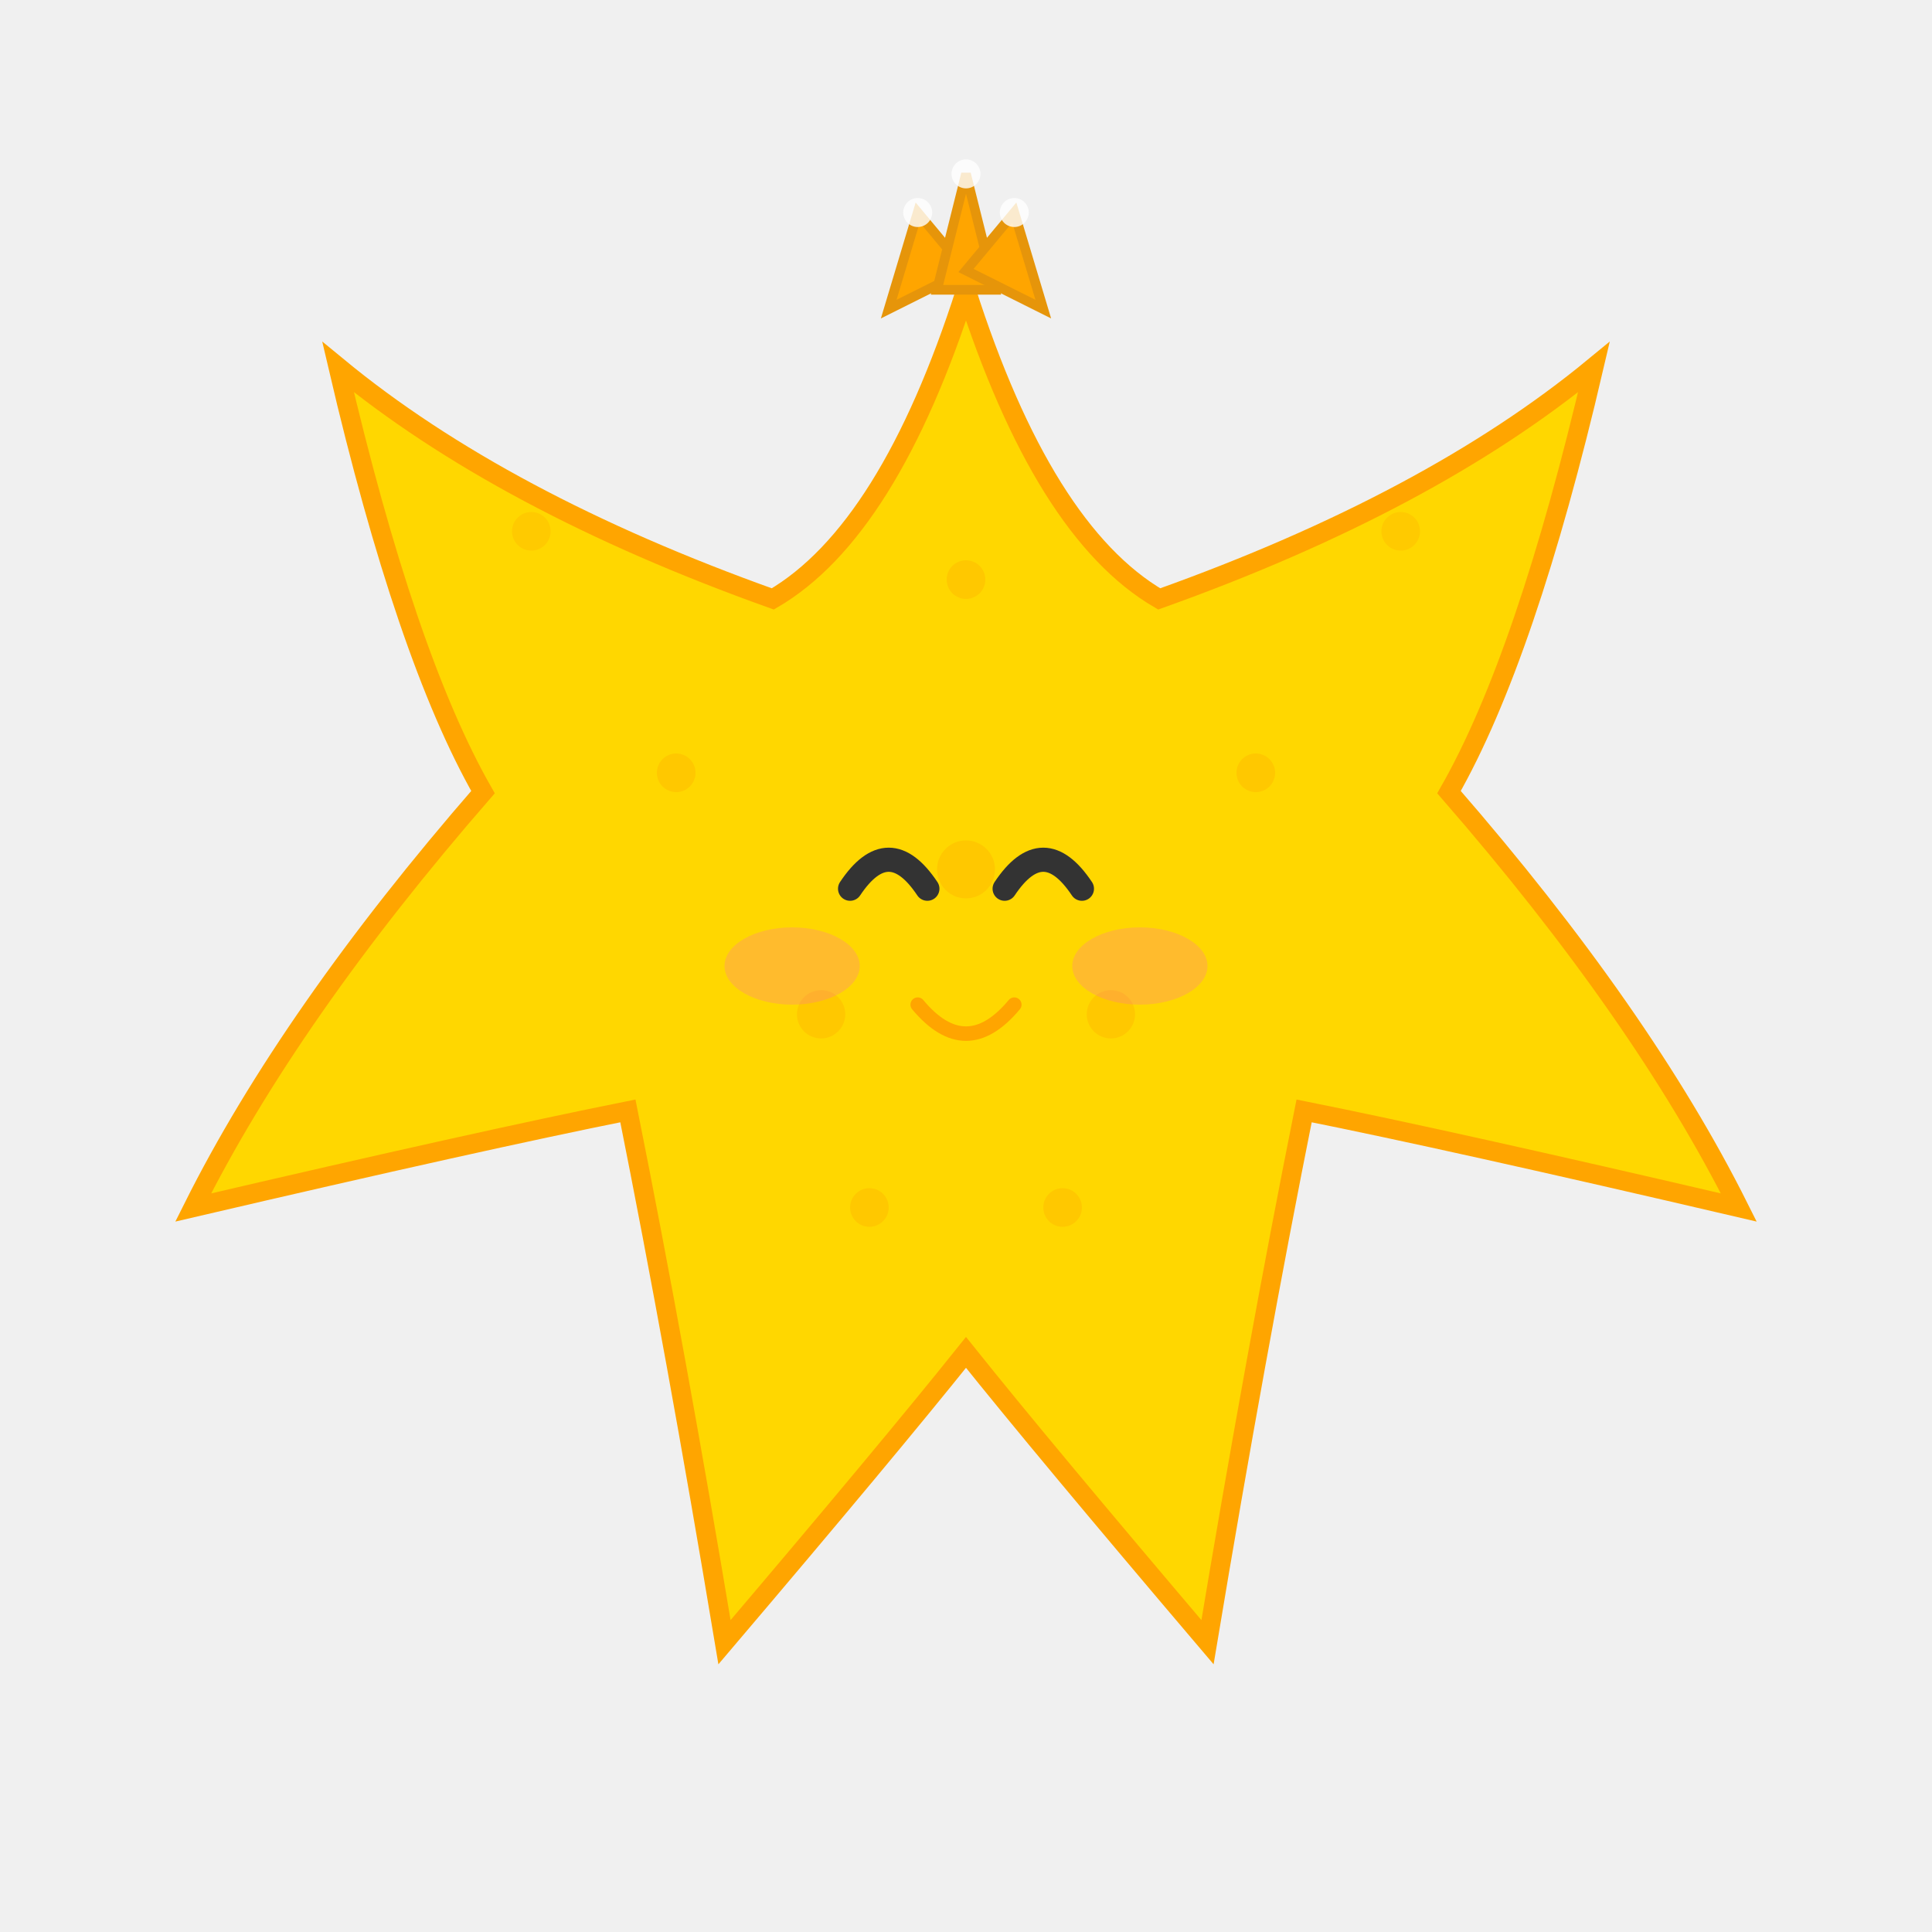
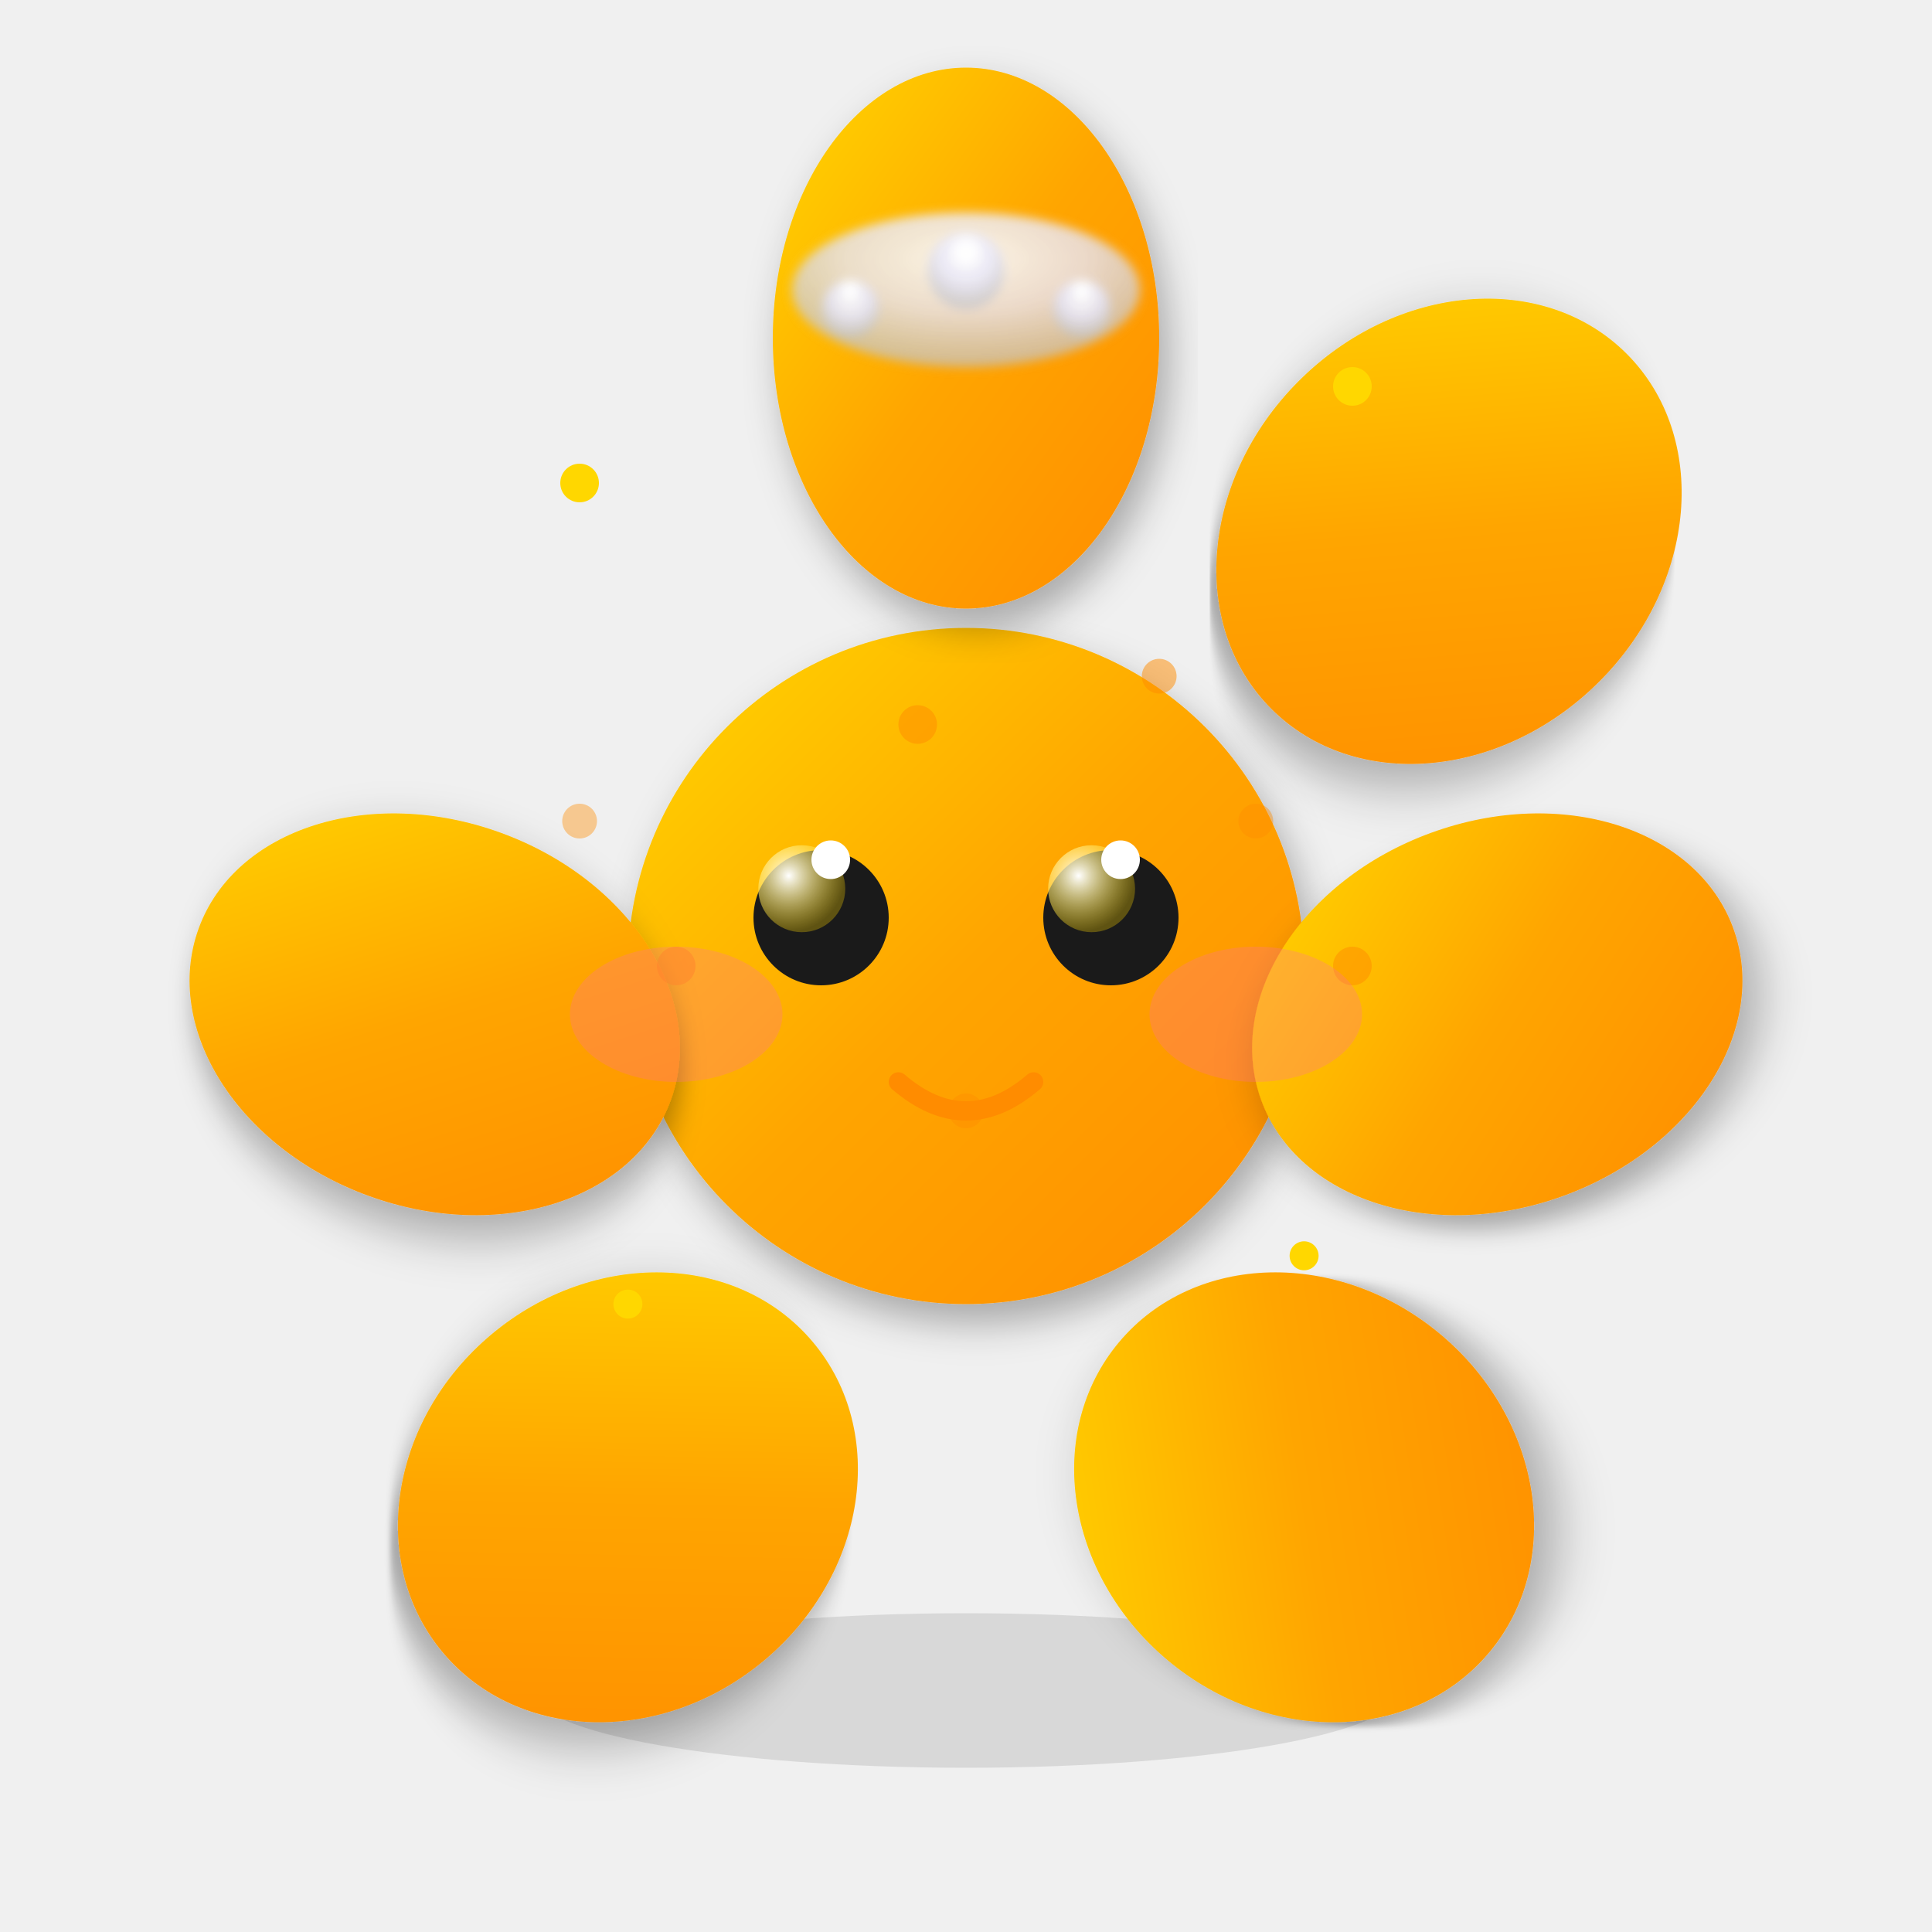
<svg xmlns="http://www.w3.org/2000/svg" viewBox="0 0 200 200">
+   <defs>
+     <linearGradient id="sfd-body-grad" x1="0%" y1="0%" x2="100%" y2="100%">
+       <stop offset="0%" style="stop-color:#FFD700;stop-opacity:1" />
+       <stop offset="50%" style="stop-color:#FFA500;stop-opacity:1" />
+       <stop offset="100%" style="stop-color:#FF8C00;stop-opacity:1" />
+     </linearGradient>
+     <radialGradient id="sfd-eye-shine" cx="35%" cy="35%" r="65%">
+       <stop offset="0%" style="stop-color:#FFFFFF;stop-opacity:1" />
+       <stop offset="100%" style="stop-color:#FFD700;stop-opacity:0.3" />
+     </radialGradient>
+     <radialGradient id="sfd-tiara-grad" cx="50%" cy="30%" r="70%">
+       <stop offset="0%" style="stop-color:#FFFFFF;stop-opacity:0.9" />
+       <stop offset="50%" style="stop-color:#E6E6FA;stop-opacity:0.8" />
+       <stop offset="100%" style="stop-color:#C0C0C0;stop-opacity:0.7" />
+     </radialGradient>
+     <filter id="sfd-shadow">
+       <feGaussianBlur in="SourceAlpha" stdDeviation="2" />
+       <feOffset dx="1" dy="2" result="offsetblur" />
+       <feComponentTransfer>
+         <feFuncA type="linear" slope="0.3" />
+       </feComponentTransfer>
+       <feMerge>
+         <feMergeNode />
+         <feMergeNode in="SourceGraphic" />
+       </feMerge>
+     </filter>
+     <filter id="sfd-sparkle">
+       <feGaussianBlur in="SourceGraphic" stdDeviation="0.5" />
+     </filter>
+   </defs>
  <style>
-     .body{fill:#FFD700;stroke:#FFA500;stroke-width:2}
-     .eye{fill:#333} .shine{fill:#FFF}
-     .blush{fill:#FF69B4;opacity:0.25}
+     @keyframes sfd-spin {
+       0%, 100% { transform: rotate(-5deg); }
+       50% { transform: rotate(8deg); }
+     }
+     @keyframes sfd-arm-wave {
+       0%, 100% { transform: translateY(0px) rotate(0deg); }
+       25% { transform: translateY(-8px) rotate(15deg); }
+       75% { transform: translateY(0px) rotate(-8deg); }
+     }
+     @keyframes sfd-sparkle-twinkle {
+       0%, 100% { opacity: 0.3; }
+       50% { opacity: 1; }
+     }
+     .sfd-body { animation: sfd-spin 3s ease-in-out infinite; }
+     .sfd-arm-raised { animation: sfd-arm-wave 2s ease-in-out infinite; }
+     .sfd-sparkle { animation: sfd-sparkle-twinkle 1.5s ease-in-out infinite; }
  </style>
-   <path d="     M100 30     Q108 55 120 62     Q148 52 165 38     Q158 68 150 82     Q170 105 180 125     Q150 118 135 115     Q130 140 125 170     Q108 150 100 140     Q92 150 75 170     Q70 140 65 115     Q50 118 20 125     Q30 105 50 82     Q42 68 35 38     Q52 52 80 62     Q92 55 100 30 Z   " class="body" />
-   <circle cx="100" cy="90" r="3" fill="#FFA500" opacity="0.3" />
-   <circle cx="85" cy="105" r="2.5" fill="#FFA500" opacity="0.3" />
-   <circle cx="115" cy="105" r="2.5" fill="#FFA500" opacity="0.3" />
-   <circle cx="90" cy="125" r="2" fill="#FFA500" opacity="0.3" />
-   <circle cx="110" cy="125" r="2" fill="#FFA500" opacity="0.3" />
-   <circle cx="130" cy="80" r="2" fill="#FFA500" opacity="0.3" />
-   <circle cx="70" cy="80" r="2" fill="#FFA500" opacity="0.3" />
-   <circle cx="100" cy="60" r="2" fill="#FFA500" opacity="0.3" />
-   <circle cx="145" cy="55" r="2" fill="#FFA500" opacity="0.25" />
-   <circle cx="55" cy="55" r="2" fill="#FFA500" opacity="0.25" />
-   <path d="M88 92 Q92 86 96 92" stroke="#333" stroke-width="2.5" fill="none" stroke-linecap="round" />
-   <path d="M104 92 Q108 86 112 92" stroke="#333" stroke-width="2.5" fill="none" stroke-linecap="round" />
-   <ellipse cx="82" cy="100" rx="7" ry="4" class="blush" />
-   <ellipse cx="118" cy="100" rx="7" ry="4" class="blush" />
-   <path d="M95 104 Q100 110 105 104" stroke="#FFA500" stroke-width="1.5" fill="none" stroke-linecap="round" />
-   <polygon points="92,32 95,22 100,28" fill="#FFA500" stroke="#E6950A" stroke-width="1" />
-   <polygon points="97,30 100,18 103,30" fill="#FFA500" stroke="#E6950A" stroke-width="1" />
-   <polygon points="100,28 105,22 108,32" fill="#FFA500" stroke="#E6950A" stroke-width="1" />
-   <circle cx="95" cy="22" r="1.5" fill="#FFF" opacity="0.8" />
-   <circle cx="100" cy="18" r="1.5" fill="#FFF" opacity="0.8" />
-   <circle cx="105" cy="22" r="1.5" fill="#FFF" opacity="0.8" />
+   <ellipse cx="100" cy="175" rx="45" ry="8" fill="#000" opacity="0.1" />
+   <g class="sfd-body">
+     <circle cx="100" cy="100" r="35" fill="url(#sfd-body-grad)" filter="url(#sfd-shadow)" />
+     <ellipse cx="100" cy="35" rx="20" ry="28" fill="url(#sfd-body-grad)" filter="url(#sfd-shadow)" />
+     <g class="sfd-arm-raised">
+       <ellipse cx="150" cy="55" rx="22" ry="26" fill="url(#sfd-body-grad)" filter="url(#sfd-shadow)" transform="rotate(45 150 55)" />
+     </g>
+     <ellipse cx="155" cy="105" rx="26" ry="20" fill="url(#sfd-body-grad)" filter="url(#sfd-shadow)" transform="rotate(-20 155 105)" />
+     <ellipse cx="135" cy="155" rx="22" ry="25" fill="url(#sfd-body-grad)" filter="url(#sfd-shadow)" transform="rotate(-50 135 155)" />
+     <ellipse cx="45" cy="105" rx="26" ry="20" fill="url(#sfd-body-grad)" filter="url(#sfd-shadow)" transform="rotate(20 45 105)" />
+     <ellipse cx="65" cy="155" rx="22" ry="25" fill="url(#sfd-body-grad)" filter="url(#sfd-shadow)" transform="rotate(50 65 155)" />
+     <circle cx="95" cy="75" r="2" fill="#FF8C00" opacity="0.5" />
+     <circle cx="120" cy="70" r="1.8" fill="#FF8C00" opacity="0.5" />
+     <circle cx="130" cy="85" r="1.8" fill="#FF8C00" opacity="0.4" />
+     <circle cx="140" cy="100" r="2" fill="#FF8C00" opacity="0.5" />
+     <circle cx="60" cy="85" r="1.8" fill="#FF8C00" opacity="0.4" />
+     <circle cx="70" cy="100" r="2" fill="#FF8C00" opacity="0.5" />
+     <circle cx="100" cy="115" r="1.8" fill="#FF8C00" opacity="0.4" />
+     <circle cx="85" cy="95" r="7" fill="#1A1A1A" />
+     <circle cx="115" cy="95" r="7" fill="#1A1A1A" />
+     <circle cx="83" cy="92" r="4.5" fill="url(#sfd-eye-shine)" />
+     <circle cx="113" cy="92" r="4.5" fill="url(#sfd-eye-shine)" />
+     <circle cx="86" cy="89" r="2" fill="#FFFFFF" />
+     <circle cx="116" cy="89" r="2" fill="#FFFFFF" />
+     <ellipse cx="70" cy="105" rx="11" ry="7" fill="#FF69B4" opacity="0.25" />
+     <ellipse cx="130" cy="105" rx="11" ry="7" fill="#FF69B4" opacity="0.25" />
+     <path d="M93 112 Q100 118 107 112" stroke="#FF8C00" stroke-width="2" fill="none" stroke-linecap="round" />
+   </g>
+   <g filter="url(#sfd-sparkle)">
+     <ellipse cx="100" cy="30" rx="18" ry="8" fill="url(#sfd-tiara-grad)" />
+     <circle cx="100" cy="28" r="4" fill="url(#sfd-tiara-grad)" />
+     <circle cx="88" cy="32" r="3" fill="url(#sfd-tiara-grad)" />
+     <circle cx="112" cy="32" r="3" fill="url(#sfd-tiara-grad)" />
+     <circle cx="100" cy="26" r="1.5" fill="#FFFFFF" opacity="0.8" />
+     <circle cx="88" cy="30" r="1" fill="#FFFFFF" opacity="0.8" />
+     <circle cx="112" cy="30" r="1" fill="#FFFFFF" opacity="0.8" />
+   </g>
+   <circle cx="60" cy="50" r="2" fill="#FFD700" class="sfd-sparkle" style="animation-delay: 0s" />
+   <circle cx="140" cy="40" r="2" fill="#FFD700" class="sfd-sparkle" style="animation-delay: 0.5s" />
+   <circle cx="65" cy="135" r="1.5" fill="#FFD700" class="sfd-sparkle" style="animation-delay: 1s" />
+   <circle cx="135" cy="130" r="1.5" fill="#FFD700" class="sfd-sparkle" style="animation-delay: 0.3s" />
</svg>
